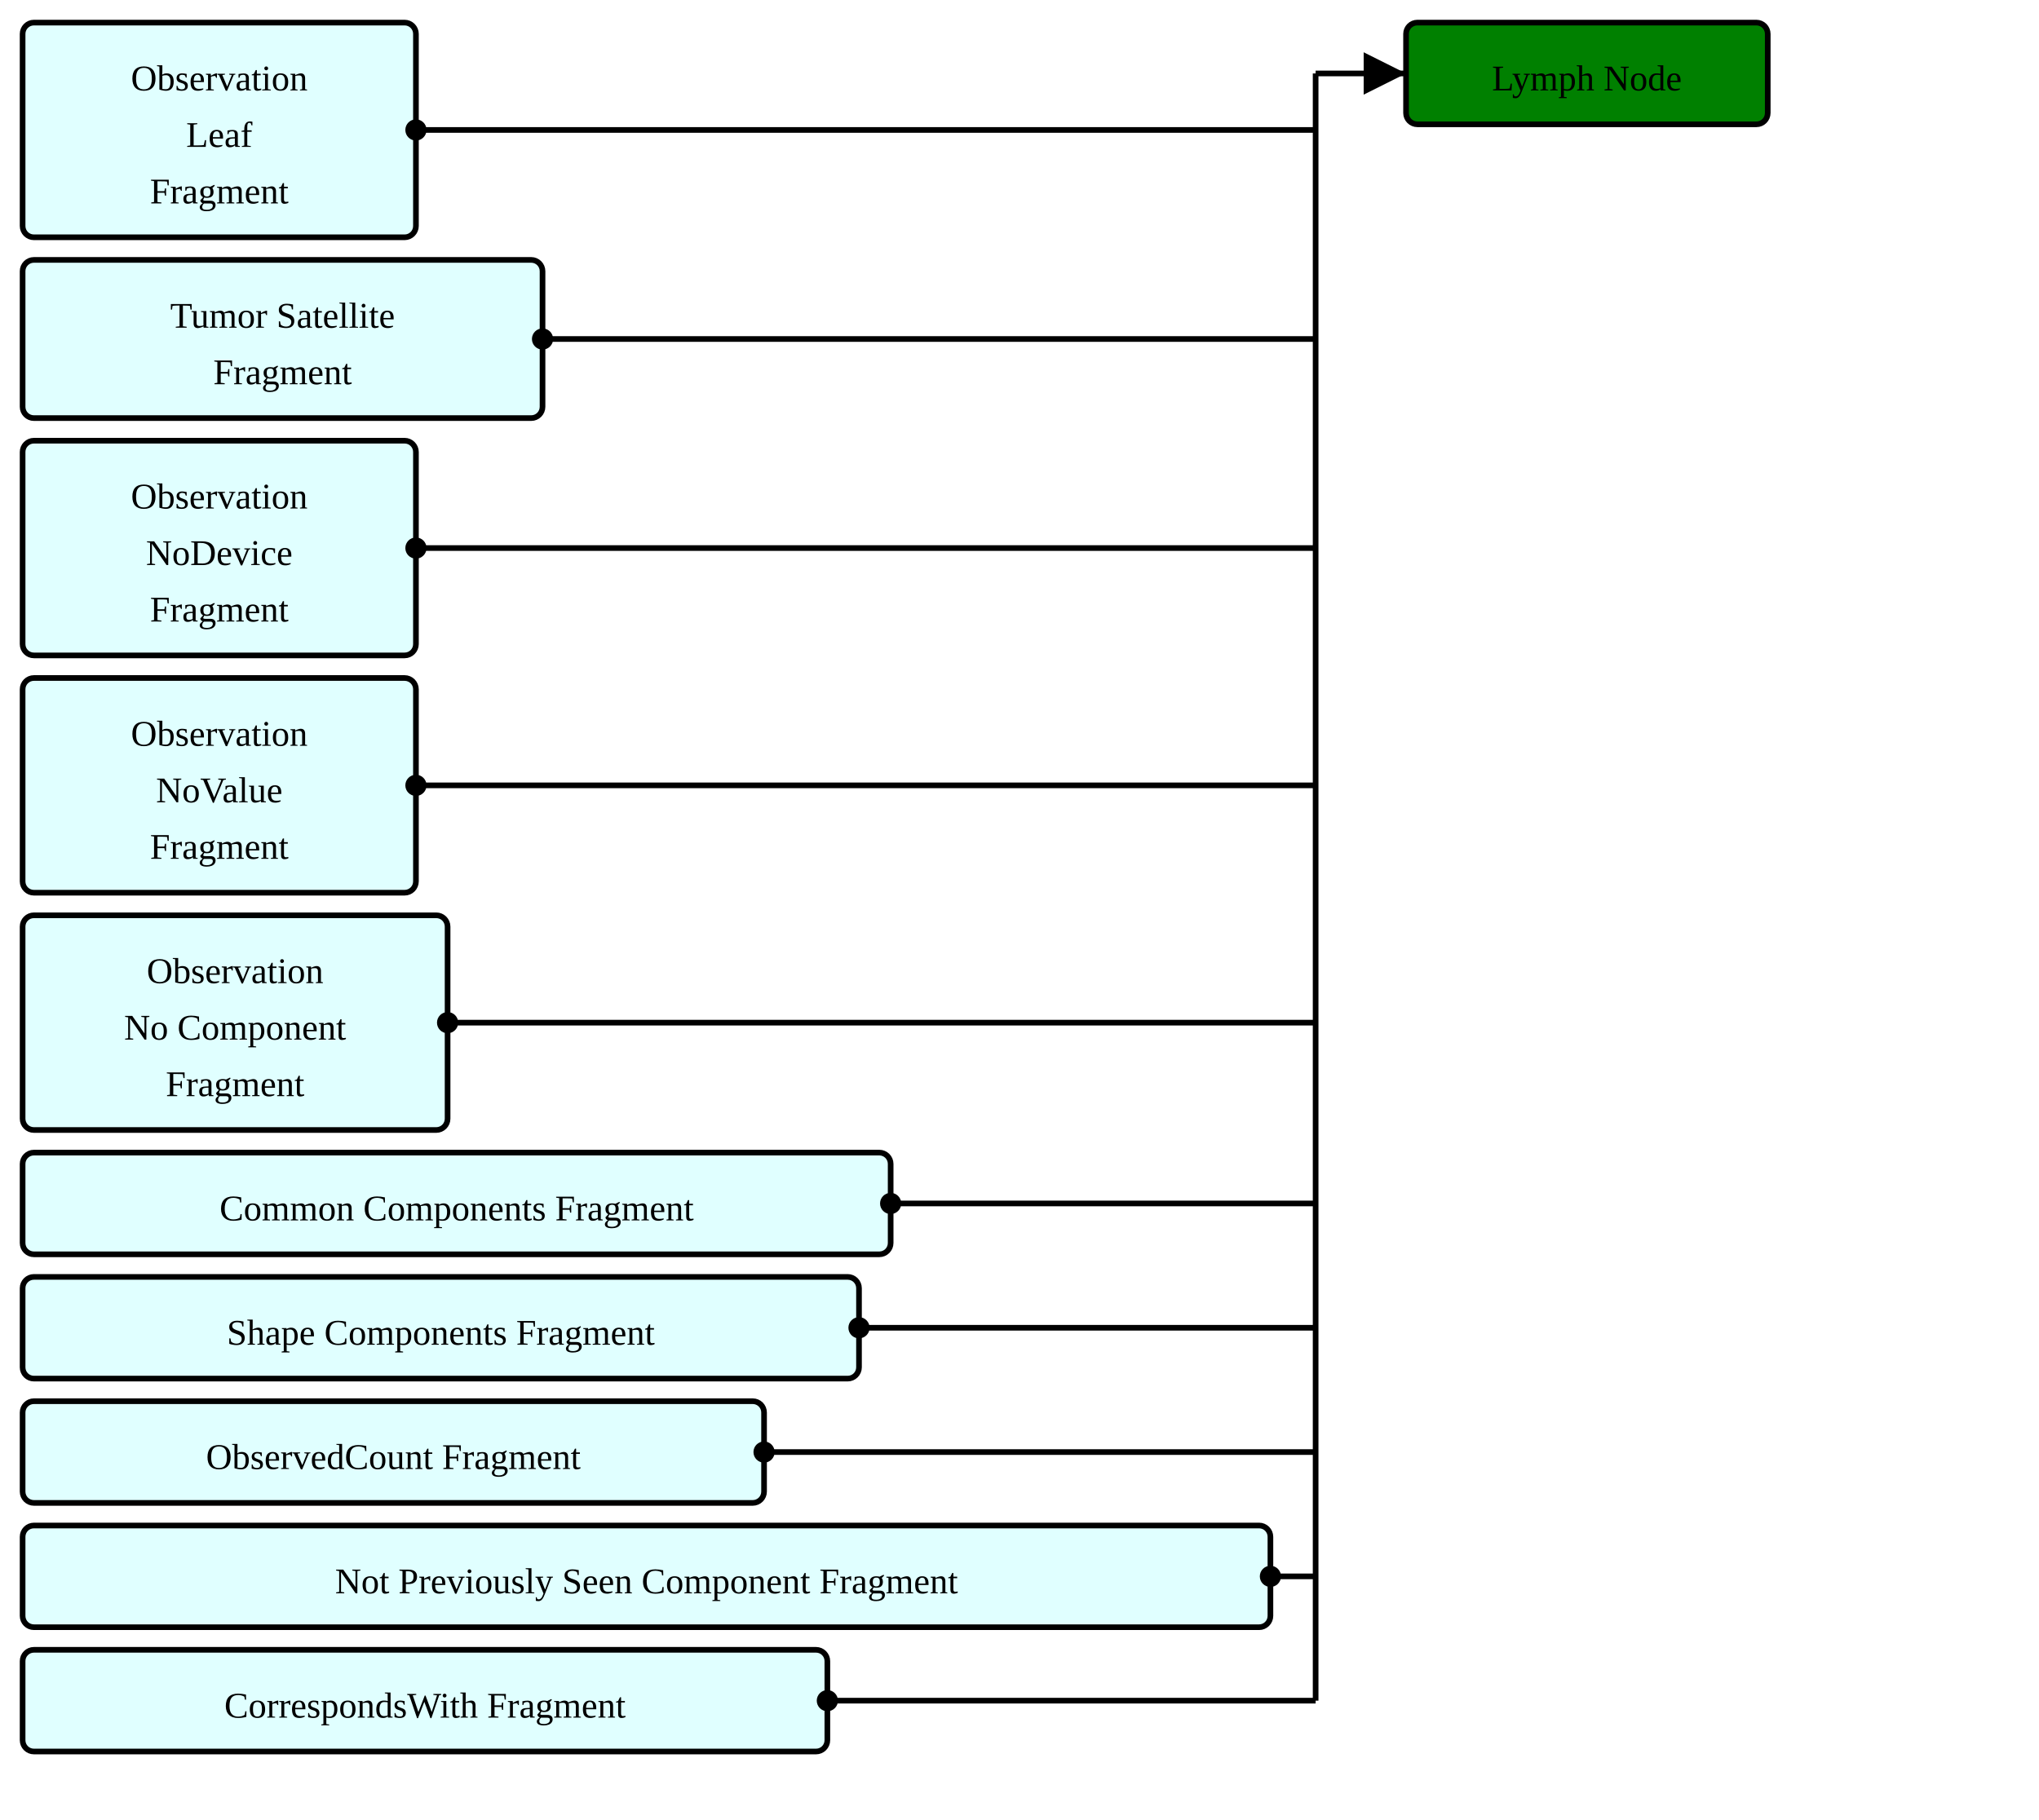
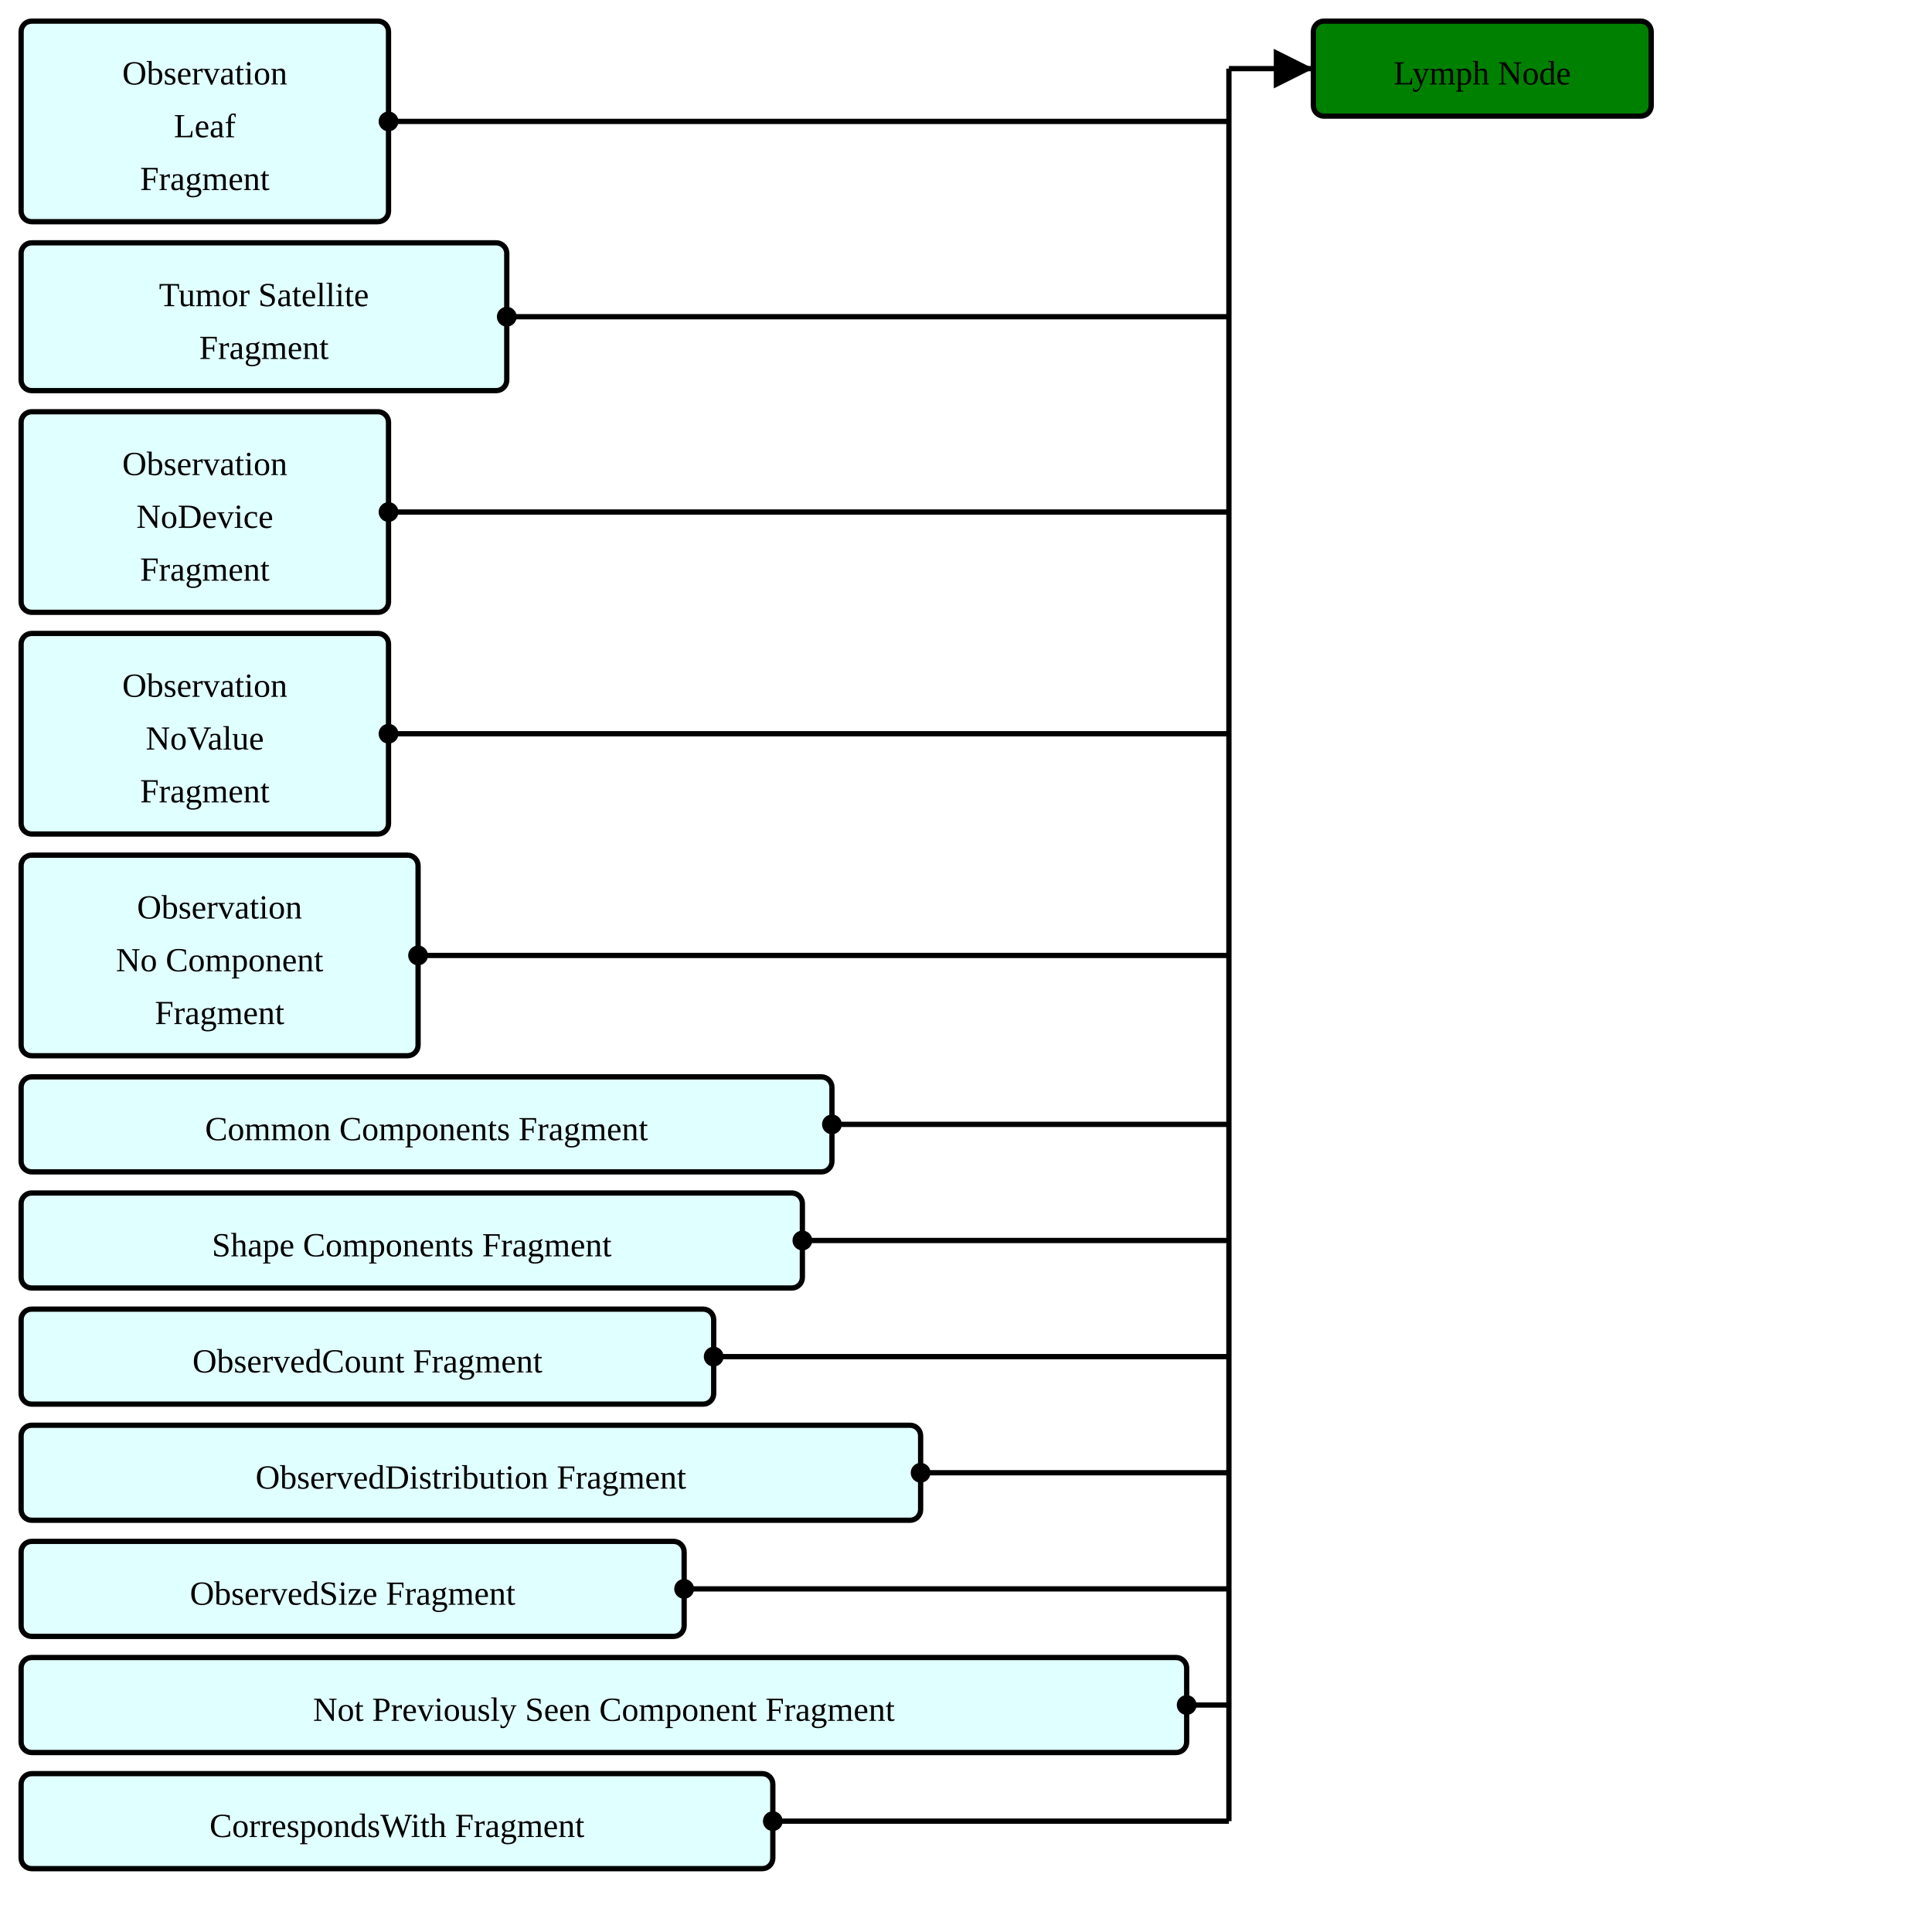
- <svg xmlns="http://www.w3.org/2000/svg" version="1.1" width="676.5" height="603.75">
+ <svg xmlns="http://www.w3.org/2000/svg" version="1.1" width="676.5" height="686.25">
  <defs>
    <marker id="arrowStart" markerWidth="3.75" markerHeight="3.75" markerUnits="px" refX="1.875" refY="1.875">
      <circle fill="Black" stroke-width="0" cx="1.875" cy="1.875" r="1.875" />
    </marker>
    <marker id="arrowEnd" markerWidth="7.5" markerHeight="7.5" markerUnits="px" refX="7.5" refY="3.75">
      <polygon fill="Black" stroke-width="0" points="0 0 7.5 3.75 0 7.5" />
    </marker>
  </defs>
  <g>
    <g transform="translate(7.5 7.5)">
      <a href="./StructureDefinition-ObservationLeafFragment.html" target="_top">
        <rect fill="LightCyan" stroke="Black" stroke-width="1.875" x="0" y="0" width="130.5" height="71.25" rx="3.75" ry="3.75" />
      </a>
      <a href="./StructureDefinition-ObservationLeafFragment.html" target="_top">
        <text x="65.25" y="22.5" text-anchor="middle">Observation</text>
      </a>
      <a href="./StructureDefinition-ObservationLeafFragment.html" target="_top">
        <text x="65.25" y="41.25" text-anchor="middle">Leaf</text>
      </a>
      <a href="./StructureDefinition-ObservationLeafFragment.html" target="_top">
        <text x="65.25" y="60" text-anchor="middle">Fragment</text>
      </a>
    </g>
    <g transform="translate(7.5 86.25)">
      <a href="./StructureDefinition-TumorSatelliteFragment.html" target="_top">
        <rect fill="LightCyan" stroke="Black" stroke-width="1.875" x="0" y="0" width="172.5" height="52.5" rx="3.75" ry="3.75" />
      </a>
      <a href="./StructureDefinition-TumorSatelliteFragment.html" target="_top">
        <text x="86.25" y="22.5" text-anchor="middle">Tumor Satellite</text>
      </a>
      <a href="./StructureDefinition-TumorSatelliteFragment.html" target="_top">
        <text x="86.25" y="41.25" text-anchor="middle">Fragment</text>
      </a>
    </g>
    <g transform="translate(7.5 146.25)">
      <a href="./StructureDefinition-BreastRadObservationNoDeviceFragment.html" target="_top">
        <rect fill="LightCyan" stroke="Black" stroke-width="1.875" x="0" y="0" width="130.5" height="71.25" rx="3.75" ry="3.75" />
      </a>
      <a href="./StructureDefinition-BreastRadObservationNoDeviceFragment.html" target="_top">
        <text x="65.25" y="22.5" text-anchor="middle">Observation</text>
      </a>
      <a href="./StructureDefinition-BreastRadObservationNoDeviceFragment.html" target="_top">
        <text x="65.25" y="41.25" text-anchor="middle">NoDevice</text>
      </a>
      <a href="./StructureDefinition-BreastRadObservationNoDeviceFragment.html" target="_top">
        <text x="65.25" y="60" text-anchor="middle">Fragment</text>
      </a>
    </g>
    <g transform="translate(7.5 225)">
      <a href="./StructureDefinition-BreastRadObservationNoValueFragment.html" target="_top">
        <rect fill="LightCyan" stroke="Black" stroke-width="1.875" x="0" y="0" width="130.5" height="71.25" rx="3.75" ry="3.75" />
      </a>
      <a href="./StructureDefinition-BreastRadObservationNoValueFragment.html" target="_top">
        <text x="65.25" y="22.5" text-anchor="middle">Observation</text>
      </a>
      <a href="./StructureDefinition-BreastRadObservationNoValueFragment.html" target="_top">
        <text x="65.25" y="41.25" text-anchor="middle">NoValue</text>
      </a>
      <a href="./StructureDefinition-BreastRadObservationNoValueFragment.html" target="_top">
        <text x="65.25" y="60" text-anchor="middle">Fragment</text>
      </a>
    </g>
    <g transform="translate(7.5 303.75)">
      <a href="./StructureDefinition-BreastRadObservationNoComponentFragment.html" target="_top">
        <rect fill="LightCyan" stroke="Black" stroke-width="1.875" x="0" y="0" width="141" height="71.25" rx="3.75" ry="3.75" />
      </a>
      <a href="./StructureDefinition-BreastRadObservationNoComponentFragment.html" target="_top">
        <text x="70.5" y="22.5" text-anchor="middle">Observation</text>
      </a>
      <a href="./StructureDefinition-BreastRadObservationNoComponentFragment.html" target="_top">
        <text x="70.5" y="41.25" text-anchor="middle">No Component</text>
      </a>
      <a href="./StructureDefinition-BreastRadObservationNoComponentFragment.html" target="_top">
        <text x="70.5" y="60" text-anchor="middle">Fragment</text>
      </a>
    </g>
    <g transform="translate(7.5 382.5)">
      <a href="./StructureDefinition-CommonComponentsFragment.html" target="_top">
        <rect fill="LightCyan" stroke="Black" stroke-width="1.875" x="0" y="0" width="288" height="33.75" rx="3.75" ry="3.75" />
      </a>
      <a href="./StructureDefinition-CommonComponentsFragment.html" target="_top">
        <text x="144" y="22.5" text-anchor="middle">Common Components Fragment</text>
      </a>
    </g>
    <g transform="translate(7.5 423.75)">
      <a href="./StructureDefinition-ShapeComponentsFragment.html" target="_top">
        <rect fill="LightCyan" stroke="Black" stroke-width="1.875" x="0" y="0" width="277.5" height="33.75" rx="3.75" ry="3.75" />
      </a>
      <a href="./StructureDefinition-ShapeComponentsFragment.html" target="_top">
        <text x="138.75" y="22.5" text-anchor="middle">Shape Components Fragment</text>
      </a>
    </g>
    <g transform="translate(7.5 465)">
      <a href="./StructureDefinition-ObservedCountFragment.html" target="_top">
        <rect fill="LightCyan" stroke="Black" stroke-width="1.875" x="0" y="0" width="246" height="33.75" rx="3.75" ry="3.75" />
      </a>
      <a href="./StructureDefinition-ObservedCountFragment.html" target="_top">
        <text x="123" y="22.5" text-anchor="middle">ObservedCount Fragment</text>
      </a>
    </g>
    <g transform="translate(7.5 506.25)">
+       <a href="./StructureDefinition-ObservedDistributionFragment.html" target="_top">
+         <rect fill="LightCyan" stroke="Black" stroke-width="1.875" x="0" y="0" width="319.5" height="33.75" rx="3.75" ry="3.75" />
+       </a>
+       <a href="./StructureDefinition-ObservedDistributionFragment.html" target="_top">
+         <text x="159.75" y="22.5" text-anchor="middle">ObservedDistribution Fragment</text>
+       </a>
+     </g>
+     <g transform="translate(7.5 547.5)">
+       <a href="./StructureDefinition-ObservedSizeFragment.html" target="_top">
+         <rect fill="LightCyan" stroke="Black" stroke-width="1.875" x="0" y="0" width="235.5" height="33.75" rx="3.75" ry="3.75" />
+       </a>
+       <a href="./StructureDefinition-ObservedSizeFragment.html" target="_top">
+         <text x="117.75" y="22.5" text-anchor="middle">ObservedSize Fragment</text>
+       </a>
+     </g>
+     <g transform="translate(7.5 588.75)">
      <a href="./StructureDefinition-NotPreviouslySeenComponentFragment.html" target="_top">
        <rect fill="LightCyan" stroke="Black" stroke-width="1.875" x="0" y="0" width="414" height="33.75" rx="3.75" ry="3.75" />
      </a>
      <a href="./StructureDefinition-NotPreviouslySeenComponentFragment.html" target="_top">
        <text x="207" y="22.5" text-anchor="middle">Not Previously Seen Component Fragment</text>
      </a>
    </g>
-     <g transform="translate(7.5 547.5)">
+     <g transform="translate(7.5 630)">
      <a href="./StructureDefinition-CorrespondsWithFragment.html" target="_top">
        <rect fill="LightCyan" stroke="Black" stroke-width="1.875" x="0" y="0" width="267" height="33.75" rx="3.75" ry="3.75" />
      </a>
      <a href="./StructureDefinition-CorrespondsWithFragment.html" target="_top">
        <text x="133.5" y="22.5" text-anchor="middle">CorrespondsWith Fragment</text>
      </a>
    </g>
    <line stroke="Black" stroke-width="1.875" marker-end="url(#arrowEnd)" x1="436.5" y1="24.375" x2="466.5" y2="24.375" />
    <line stroke="Black" stroke-width="1.875" marker-start="url(#arrowStart)" x1="138" y1="43.125" x2="436.5" y2="43.125" />
    <line stroke="Black" stroke-width="1.875" marker-start="url(#arrowStart)" x1="180" y1="112.5" x2="436.5" y2="112.5" />
    <line stroke="Black" stroke-width="1.875" marker-start="url(#arrowStart)" x1="138" y1="181.875" x2="436.5" y2="181.875" />
    <line stroke="Black" stroke-width="1.875" marker-start="url(#arrowStart)" x1="138" y1="260.625" x2="436.5" y2="260.625" />
    <line stroke="Black" stroke-width="1.875" marker-start="url(#arrowStart)" x1="148.5" y1="339.375" x2="436.5" y2="339.375" />
    <line stroke="Black" stroke-width="1.875" marker-start="url(#arrowStart)" x1="295.5" y1="399.375" x2="436.5" y2="399.375" />
    <line stroke="Black" stroke-width="1.875" marker-start="url(#arrowStart)" x1="285" y1="440.625" x2="436.5" y2="440.625" />
    <line stroke="Black" stroke-width="1.875" marker-start="url(#arrowStart)" x1="253.5" y1="481.875" x2="436.5" y2="481.875" />
-     <line stroke="Black" stroke-width="1.875" marker-start="url(#arrowStart)" x1="421.5" y1="523.125" x2="436.5" y2="523.125" />
-     <line stroke="Black" stroke-width="1.875" marker-start="url(#arrowStart)" x1="274.5" y1="564.375" x2="436.5" y2="564.375" />
-     <line stroke="Black" stroke-width="1.875" x1="436.5" y1="24.375" x2="436.5" y2="564.375" />
+     <line stroke="Black" stroke-width="1.875" marker-start="url(#arrowStart)" x1="327" y1="523.125" x2="436.5" y2="523.125" />
+     <line stroke="Black" stroke-width="1.875" marker-start="url(#arrowStart)" x1="243" y1="564.375" x2="436.5" y2="564.375" />
+     <line stroke="Black" stroke-width="1.875" marker-start="url(#arrowStart)" x1="421.5" y1="605.625" x2="436.5" y2="605.625" />
+     <line stroke="Black" stroke-width="1.875" marker-start="url(#arrowStart)" x1="274.5" y1="646.875" x2="436.5" y2="646.875" />
+     <line stroke="Black" stroke-width="1.875" x1="436.5" y1="24.375" x2="436.5" y2="646.875" />
  </g>
  <g>
    <g transform="translate(466.5 7.5)">
      <rect fill="Green" stroke="Black" stroke-width="1.875" x="0" y="0" width="120" height="33.75" rx="3.75" ry="3.75" />
      <text x="60" y="22.5" text-anchor="middle">Lymph Node</text>
    </g>
  </g>
</svg>
